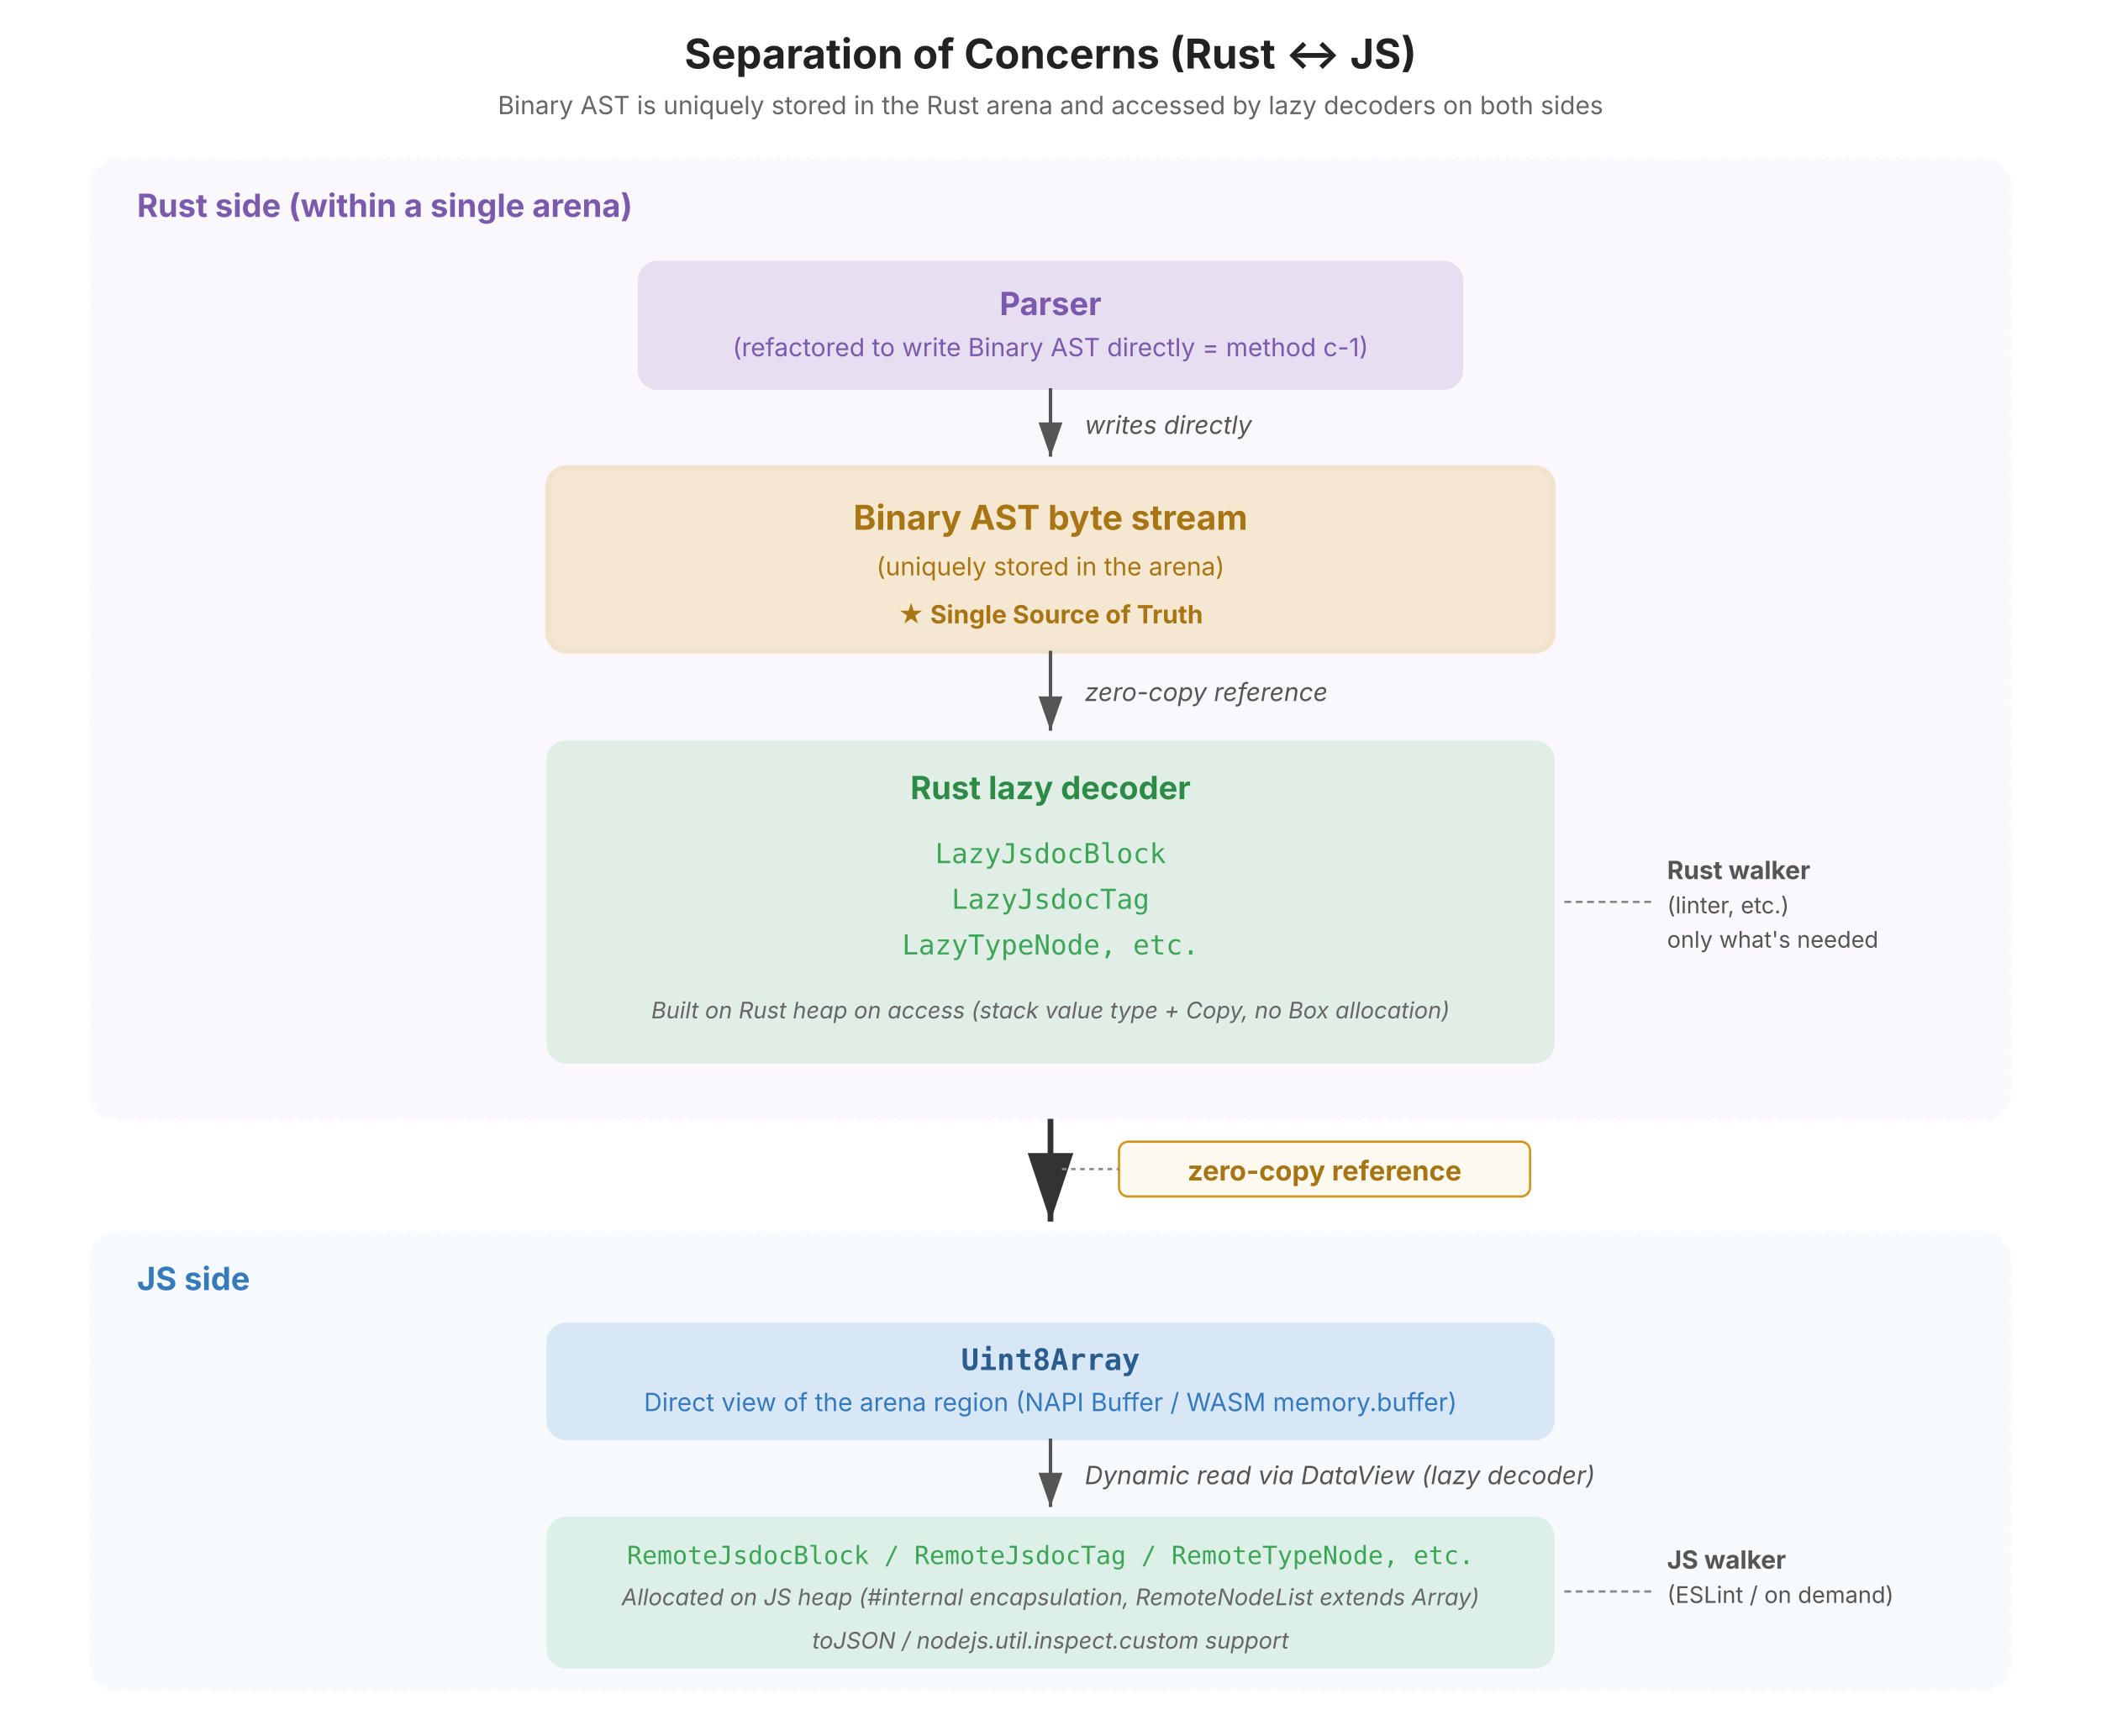
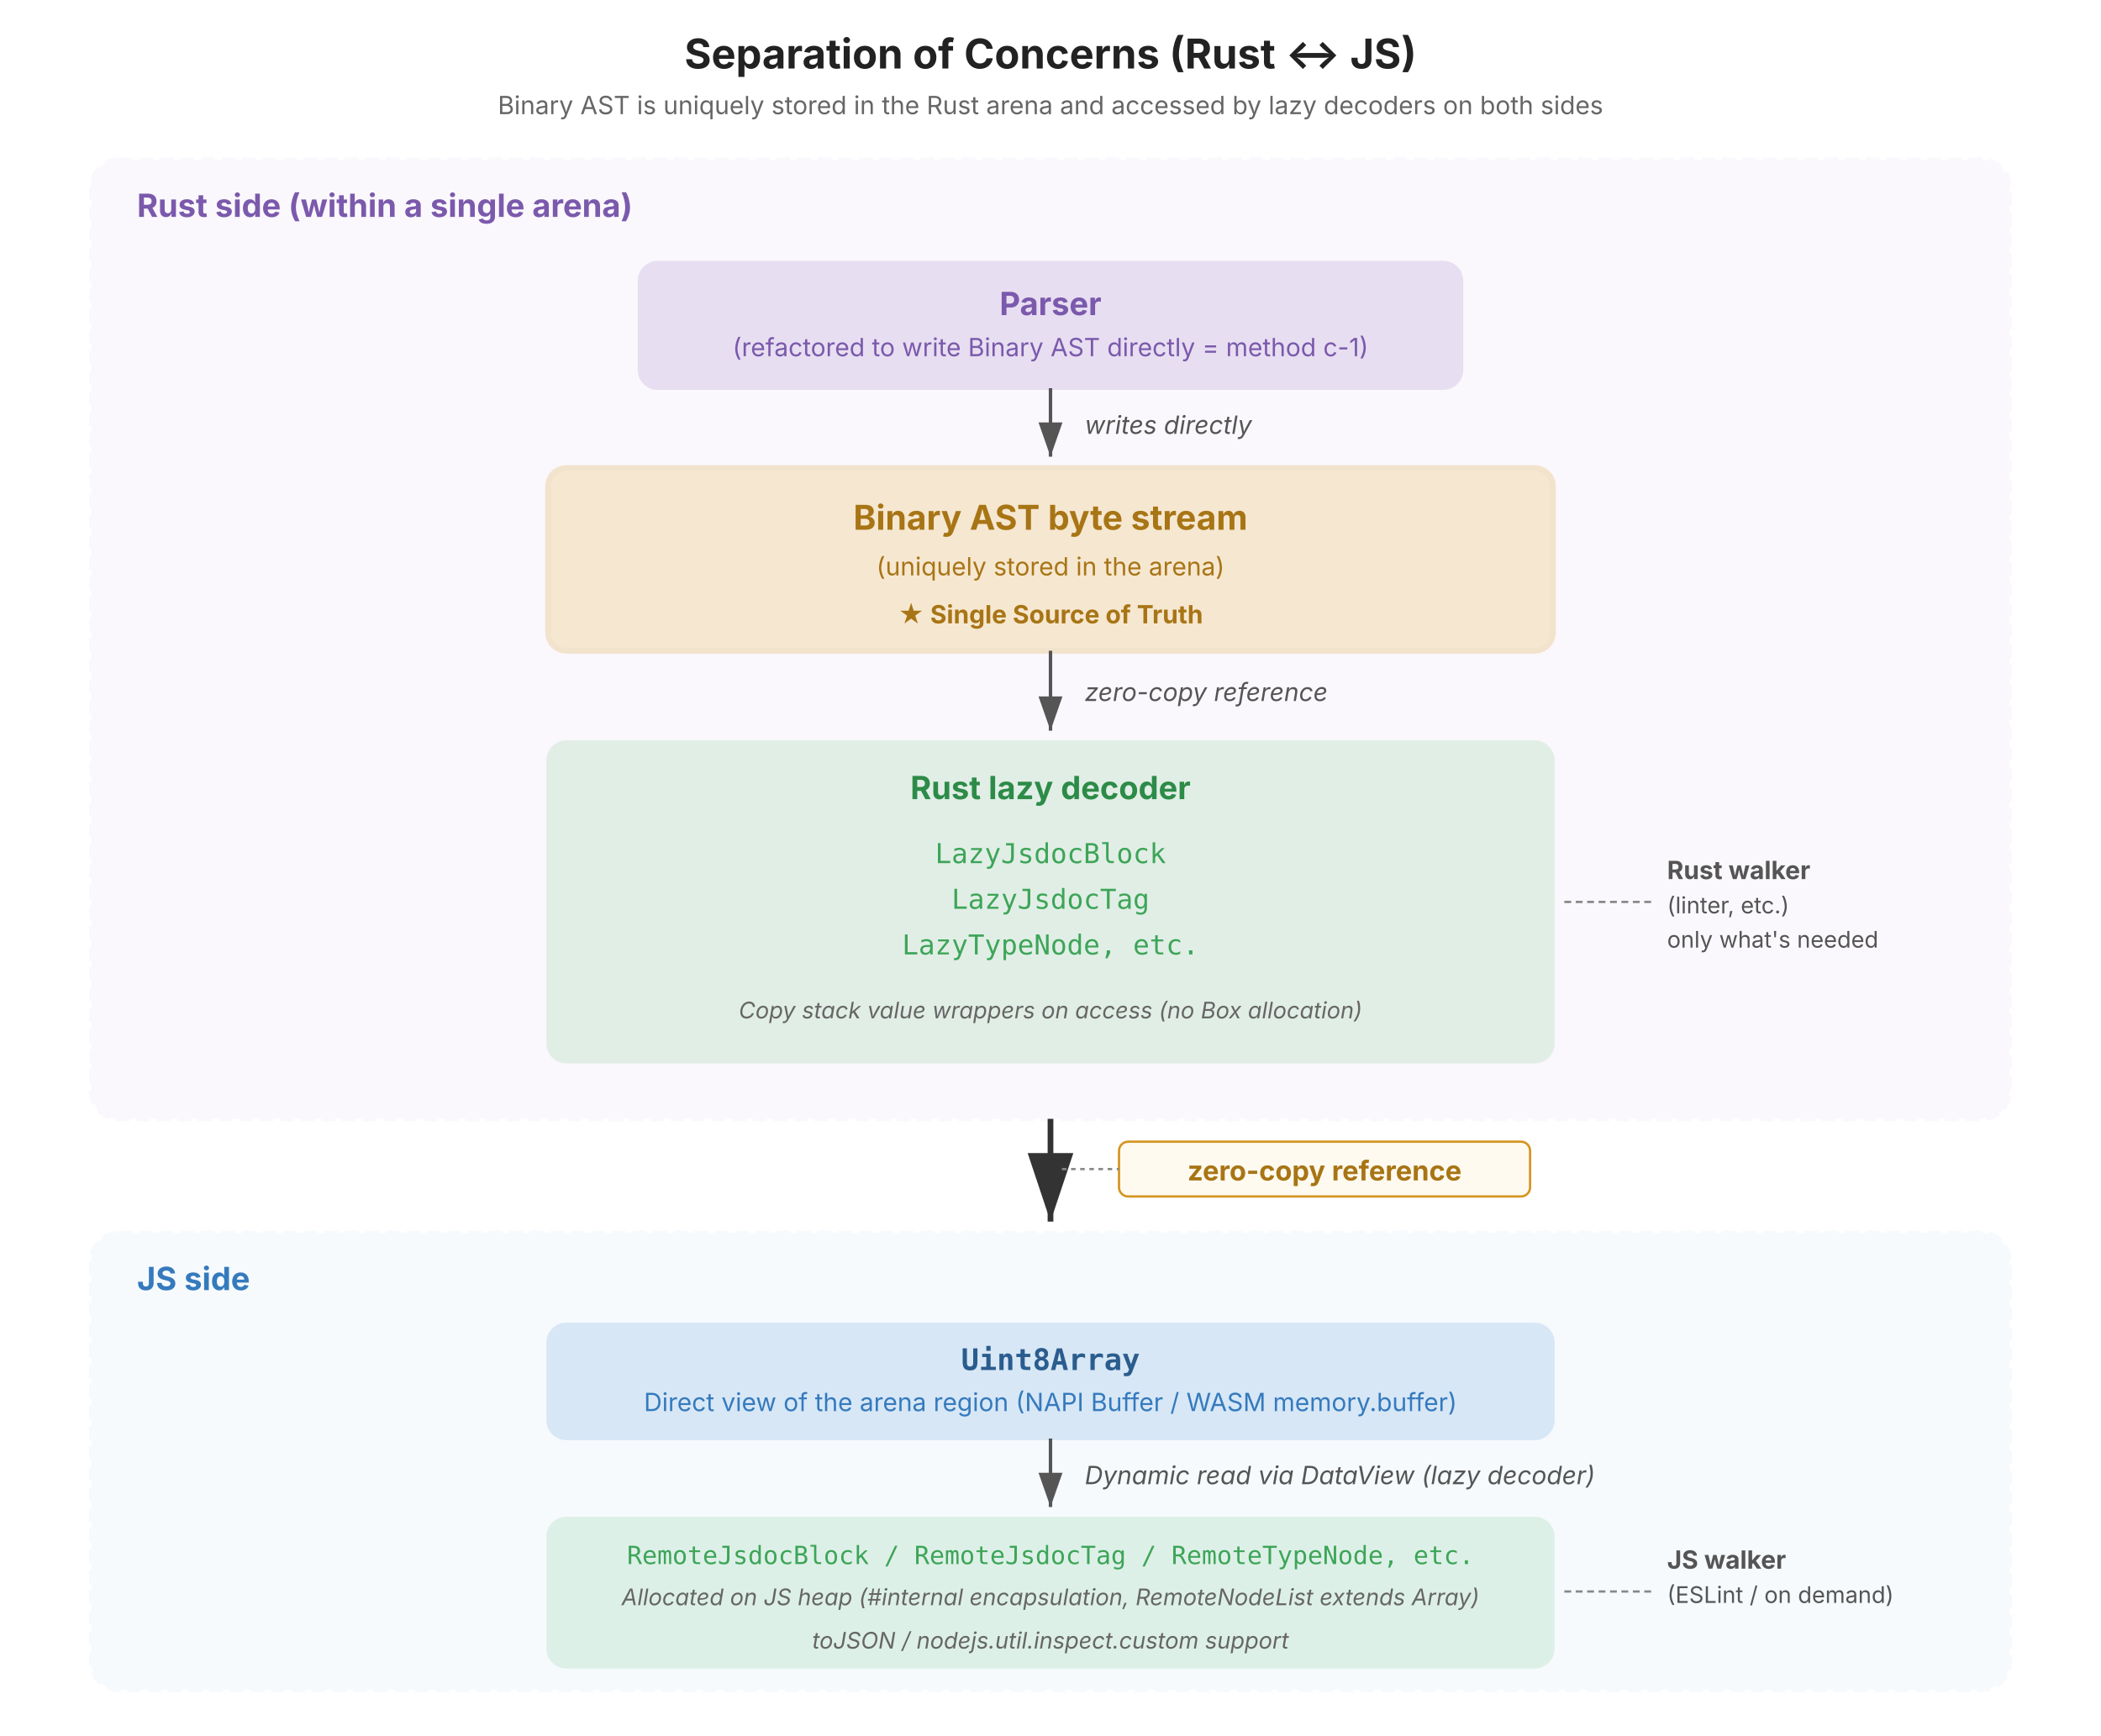
<svg xmlns="http://www.w3.org/2000/svg" viewBox="0 0 920 760" font-family="-apple-system, system-ui, 'Helvetica Neue', sans-serif" font-size="13">
  <defs>
    <marker id="ar" viewBox="0 0 10 7" refX="10" refY="3.5" markerWidth="10" markerHeight="7" orient="auto">
      <path d="M0,0 L10,3.5 L0,7 Z" fill="#555" />
    </marker>
    <marker id="ar-bold" viewBox="0 0 12 8" refX="12" refY="4" markerWidth="12" markerHeight="8" orient="auto">
      <path d="M0,0 L12,4 L0,8 Z" fill="#333" />
    </marker>
  </defs>
  <text x="460" y="30" text-anchor="middle" font-size="18" font-weight="bold" fill="#222">Separation of Concerns (Rust ↔ JS)</text>
  <text x="460" y="50" text-anchor="middle" font-size="11" fill="#666">Binary AST is uniquely stored in the Rust arena and accessed by lazy decoders on both sides</text>
  <rect x="40" y="70" width="840" height="420" rx="12" fill="#8e6cbf" opacity="0.05" stroke="#8e6cbf" stroke-width="2" stroke-dasharray="6,3" />
  <text x="60" y="95" font-size="14" font-weight="bold" fill="#7b59ac">Rust side (within a single arena)</text>
  <rect x="280" y="115" width="360" height="55" rx="8" fill="#8e6cbf" opacity="0.18" stroke="#8e6cbf" stroke-width="1.5" />
  <text x="460" y="138" text-anchor="middle" font-size="14" fill="#7b59ac" font-weight="bold">Parser</text>
  <text x="460" y="156" text-anchor="middle" font-size="11" fill="#7b59ac">(refactored to write Binary AST directly = method c-1)</text>
  <line x1="460" y1="170" x2="460" y2="200" stroke="#555" stroke-width="1.5" marker-end="url(#ar)" />
  <text x="475" y="190" font-size="11" fill="#555" font-style="italic">writes directly</text>
  <rect x="240" y="205" width="440" height="80" rx="8" fill="#e8a838" opacity="0.22" stroke="#d49520" stroke-width="2.5" />
  <text x="460" y="232" text-anchor="middle" font-size="15" fill="#a87515" font-weight="bold">Binary AST byte stream</text>
  <text x="460" y="252" text-anchor="middle" font-size="11" fill="#a87515">(uniquely stored in the arena)</text>
  <text x="460" y="273" text-anchor="middle" font-size="11" fill="#a87515" font-weight="bold">★ Single Source of Truth</text>
  <line x1="460" y1="285" x2="460" y2="320" stroke="#555" stroke-width="1.5" marker-end="url(#ar)" />
  <text x="475" y="307" font-size="11" fill="#555" font-style="italic">zero-copy reference</text>
  <rect x="240" y="325" width="440" height="140" rx="8" fill="#50b86c" opacity="0.15" stroke="#50b86c" stroke-width="1.5" />
  <text x="460" y="350" text-anchor="middle" font-size="14" fill="#2d8b48" font-weight="bold">Rust lazy decoder</text>
  <text x="460" y="378" text-anchor="middle" font-size="12" fill="#3da558" font-family="monospace">LazyJsdocBlock</text>
  <text x="460" y="398" text-anchor="middle" font-size="12" fill="#3da558" font-family="monospace">LazyJsdocTag</text>
  <text x="460" y="418" text-anchor="middle" font-size="12" fill="#3da558" font-family="monospace">LazyTypeNode, etc.</text>
-   <text x="460" y="446" text-anchor="middle" font-size="10" fill="#666" font-style="italic">Built on Rust heap on access (stack value type + Copy, no Box allocation)</text>
+   <text x="460" y="446" text-anchor="middle" font-size="10" fill="#666" font-style="italic">Copy stack value wrappers on access (no Box allocation)</text>
  <line x1="685" y1="395" x2="725" y2="395" stroke="#888" stroke-width="1" stroke-dasharray="3,2" />
  <text x="730" y="385" font-size="11" fill="#555" font-weight="bold">Rust walker</text>
  <text x="730" y="400" font-size="10" fill="#555">(linter, etc.)</text>
  <text x="730" y="415" font-size="10" fill="#555">only what's needed</text>
  <line x1="460" y1="490" x2="460" y2="535" stroke="#333" stroke-width="2.5" marker-end="url(#ar-bold)" />
  <rect x="490" y="500" width="180" height="24" rx="4" fill="#fffaf0" stroke="#d49520" stroke-width="1" />
  <text x="580" y="517" text-anchor="middle" font-size="12" fill="#a87515" font-weight="bold">zero-copy reference</text>
  <line x1="465" y1="512" x2="490" y2="512" stroke="#888" stroke-width="1" stroke-dasharray="2,2" />
  <rect x="40" y="540" width="840" height="200" rx="12" fill="#4a90d9" opacity="0.05" stroke="#4a90d9" stroke-width="2" stroke-dasharray="6,3" />
  <text x="60" y="565" font-size="14" font-weight="bold" fill="#357abd">JS side</text>
  <rect x="240" y="580" width="440" height="50" rx="8" fill="#4a90d9" opacity="0.18" stroke="#4a90d9" stroke-width="1.5" />
  <text x="460" y="600" text-anchor="middle" font-size="13" fill="#2a5d8d" font-weight="bold" font-family="monospace">Uint8Array</text>
  <text x="460" y="618" text-anchor="middle" font-size="11" fill="#357abd">Direct view of the arena region (NAPI Buffer / WASM memory.buffer)</text>
  <line x1="460" y1="630" x2="460" y2="660" stroke="#555" stroke-width="1.5" marker-end="url(#ar)" />
  <text x="475" y="650" font-size="11" fill="#555" font-style="italic">Dynamic read via DataView (lazy decoder)</text>
  <rect x="240" y="665" width="440" height="65" rx="8" fill="#50b86c" opacity="0.15" stroke="#50b86c" stroke-width="1.5" />
  <text x="460" y="685" text-anchor="middle" font-size="11" fill="#3da558" font-family="monospace">RemoteJsdocBlock / RemoteJsdocTag / RemoteTypeNode, etc.</text>
  <text x="460" y="703" text-anchor="middle" font-size="10" fill="#666" font-style="italic">Allocated on JS heap (#internal encapsulation, RemoteNodeList extends Array)</text>
  <text x="460" y="722" text-anchor="middle" font-size="10" fill="#666" font-style="italic">toJSON / nodejs.util.inspect.custom support</text>
  <line x1="685" y1="697" x2="725" y2="697" stroke="#888" stroke-width="1" stroke-dasharray="3,2" />
  <text x="730" y="687" font-size="11" fill="#555" font-weight="bold">JS walker</text>
  <text x="730" y="702" font-size="10" fill="#555">(ESLint / on demand)</text>
</svg>
